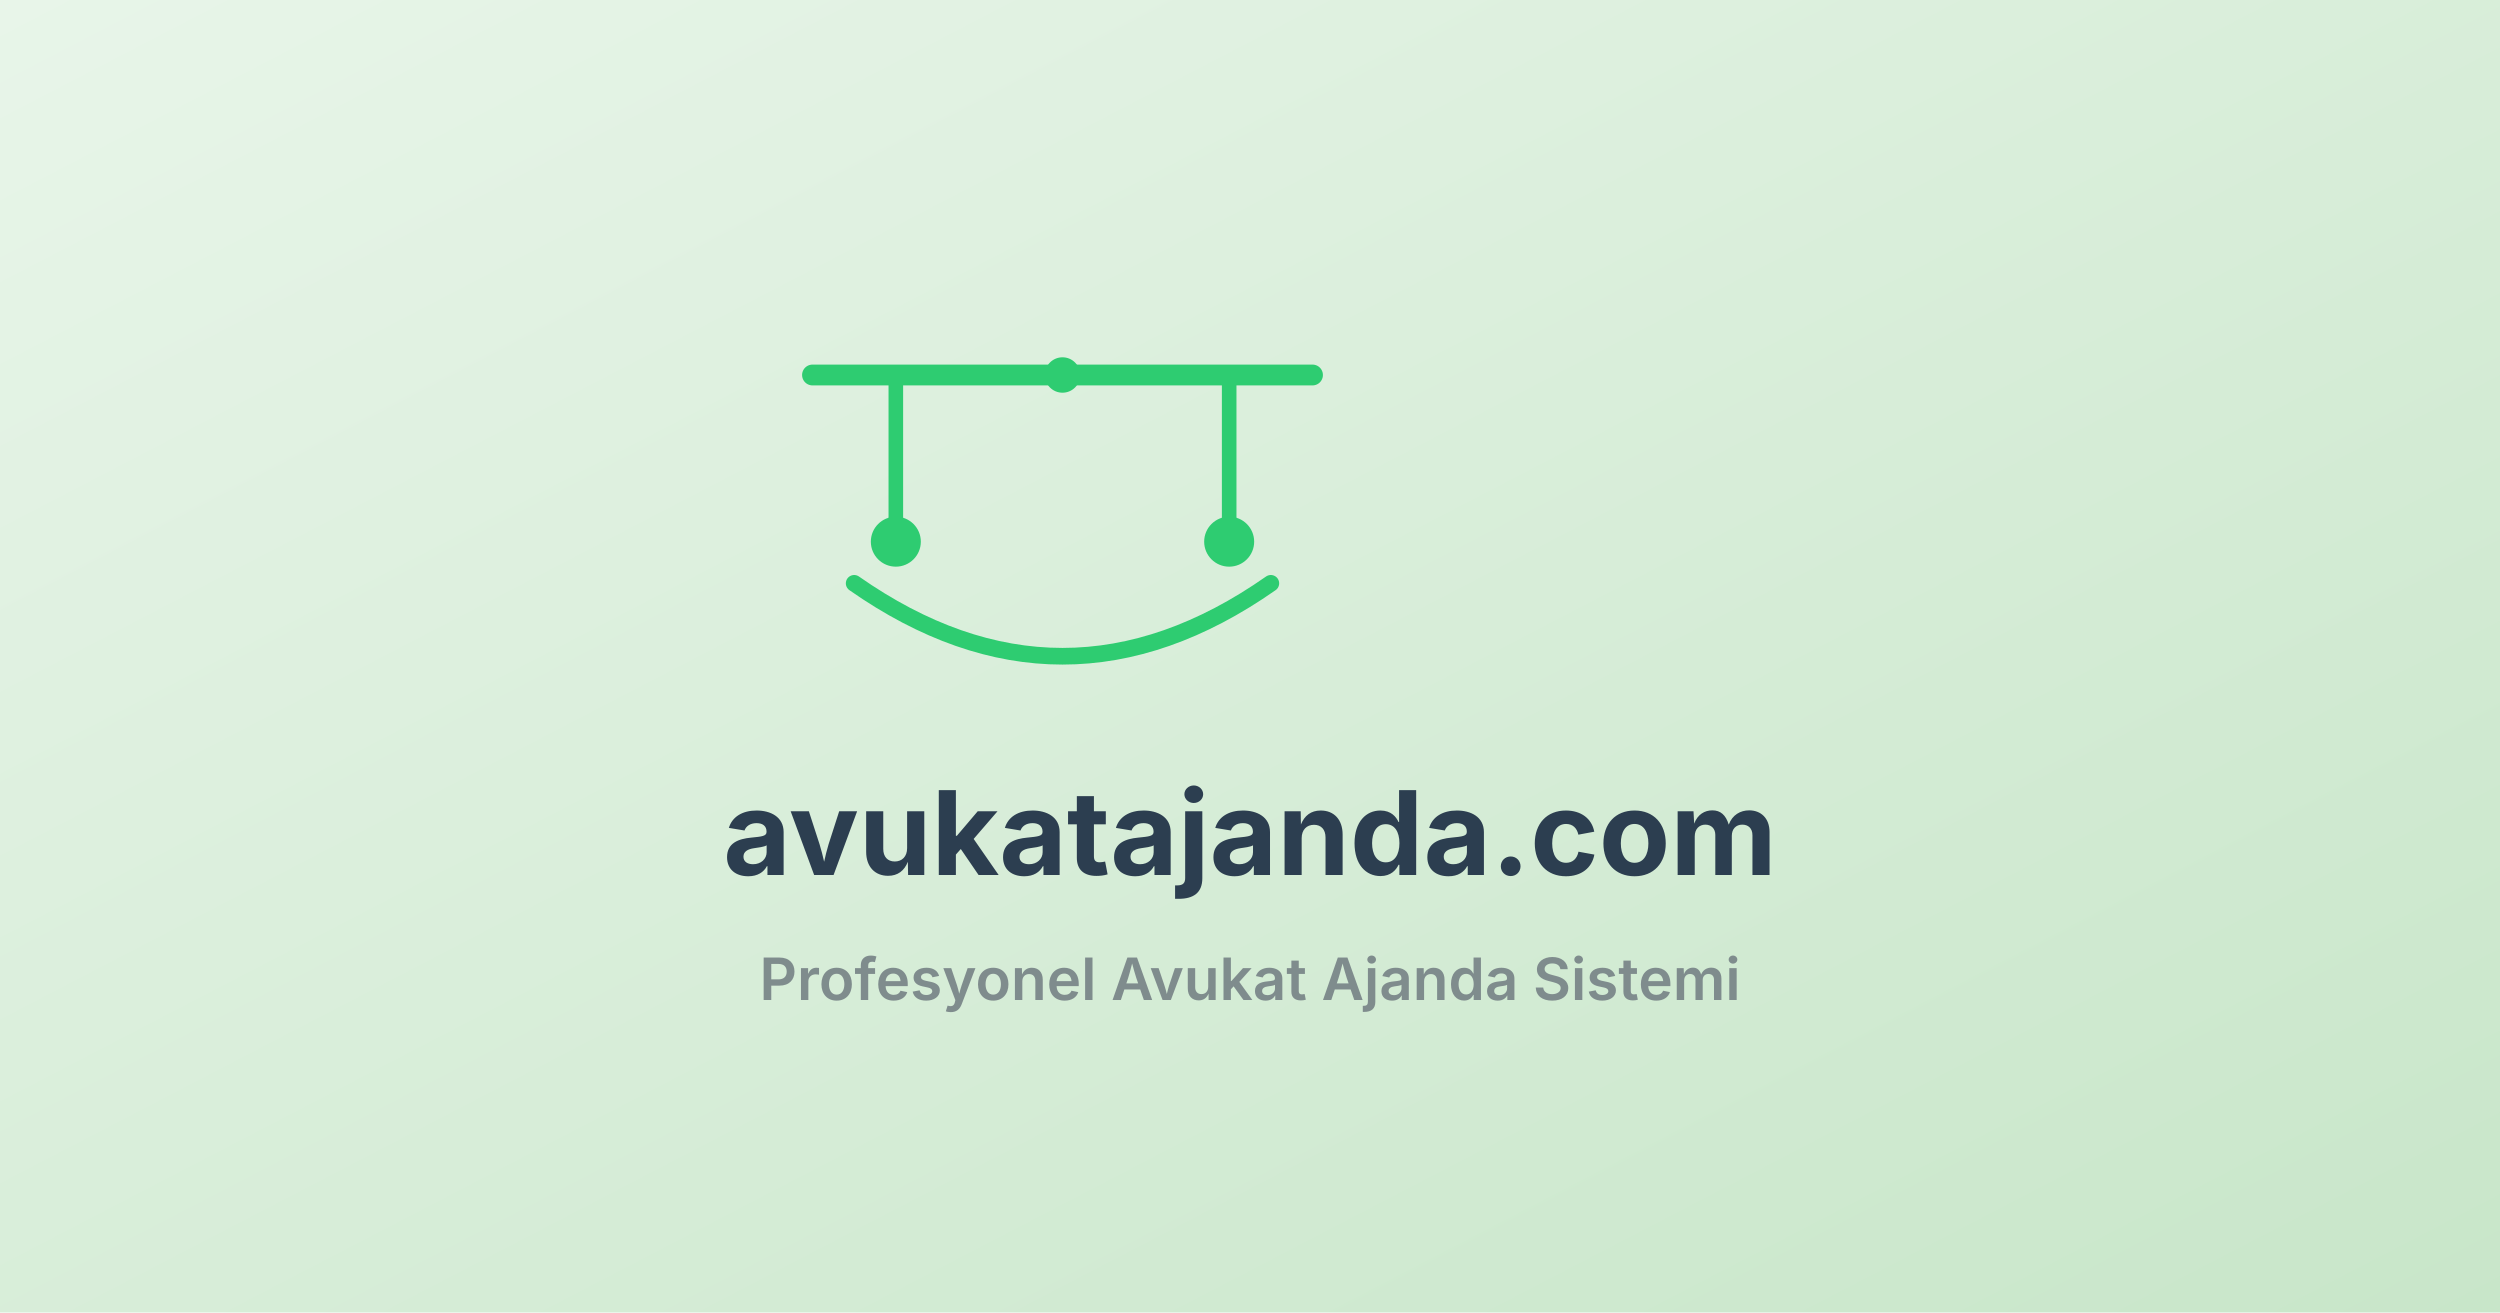
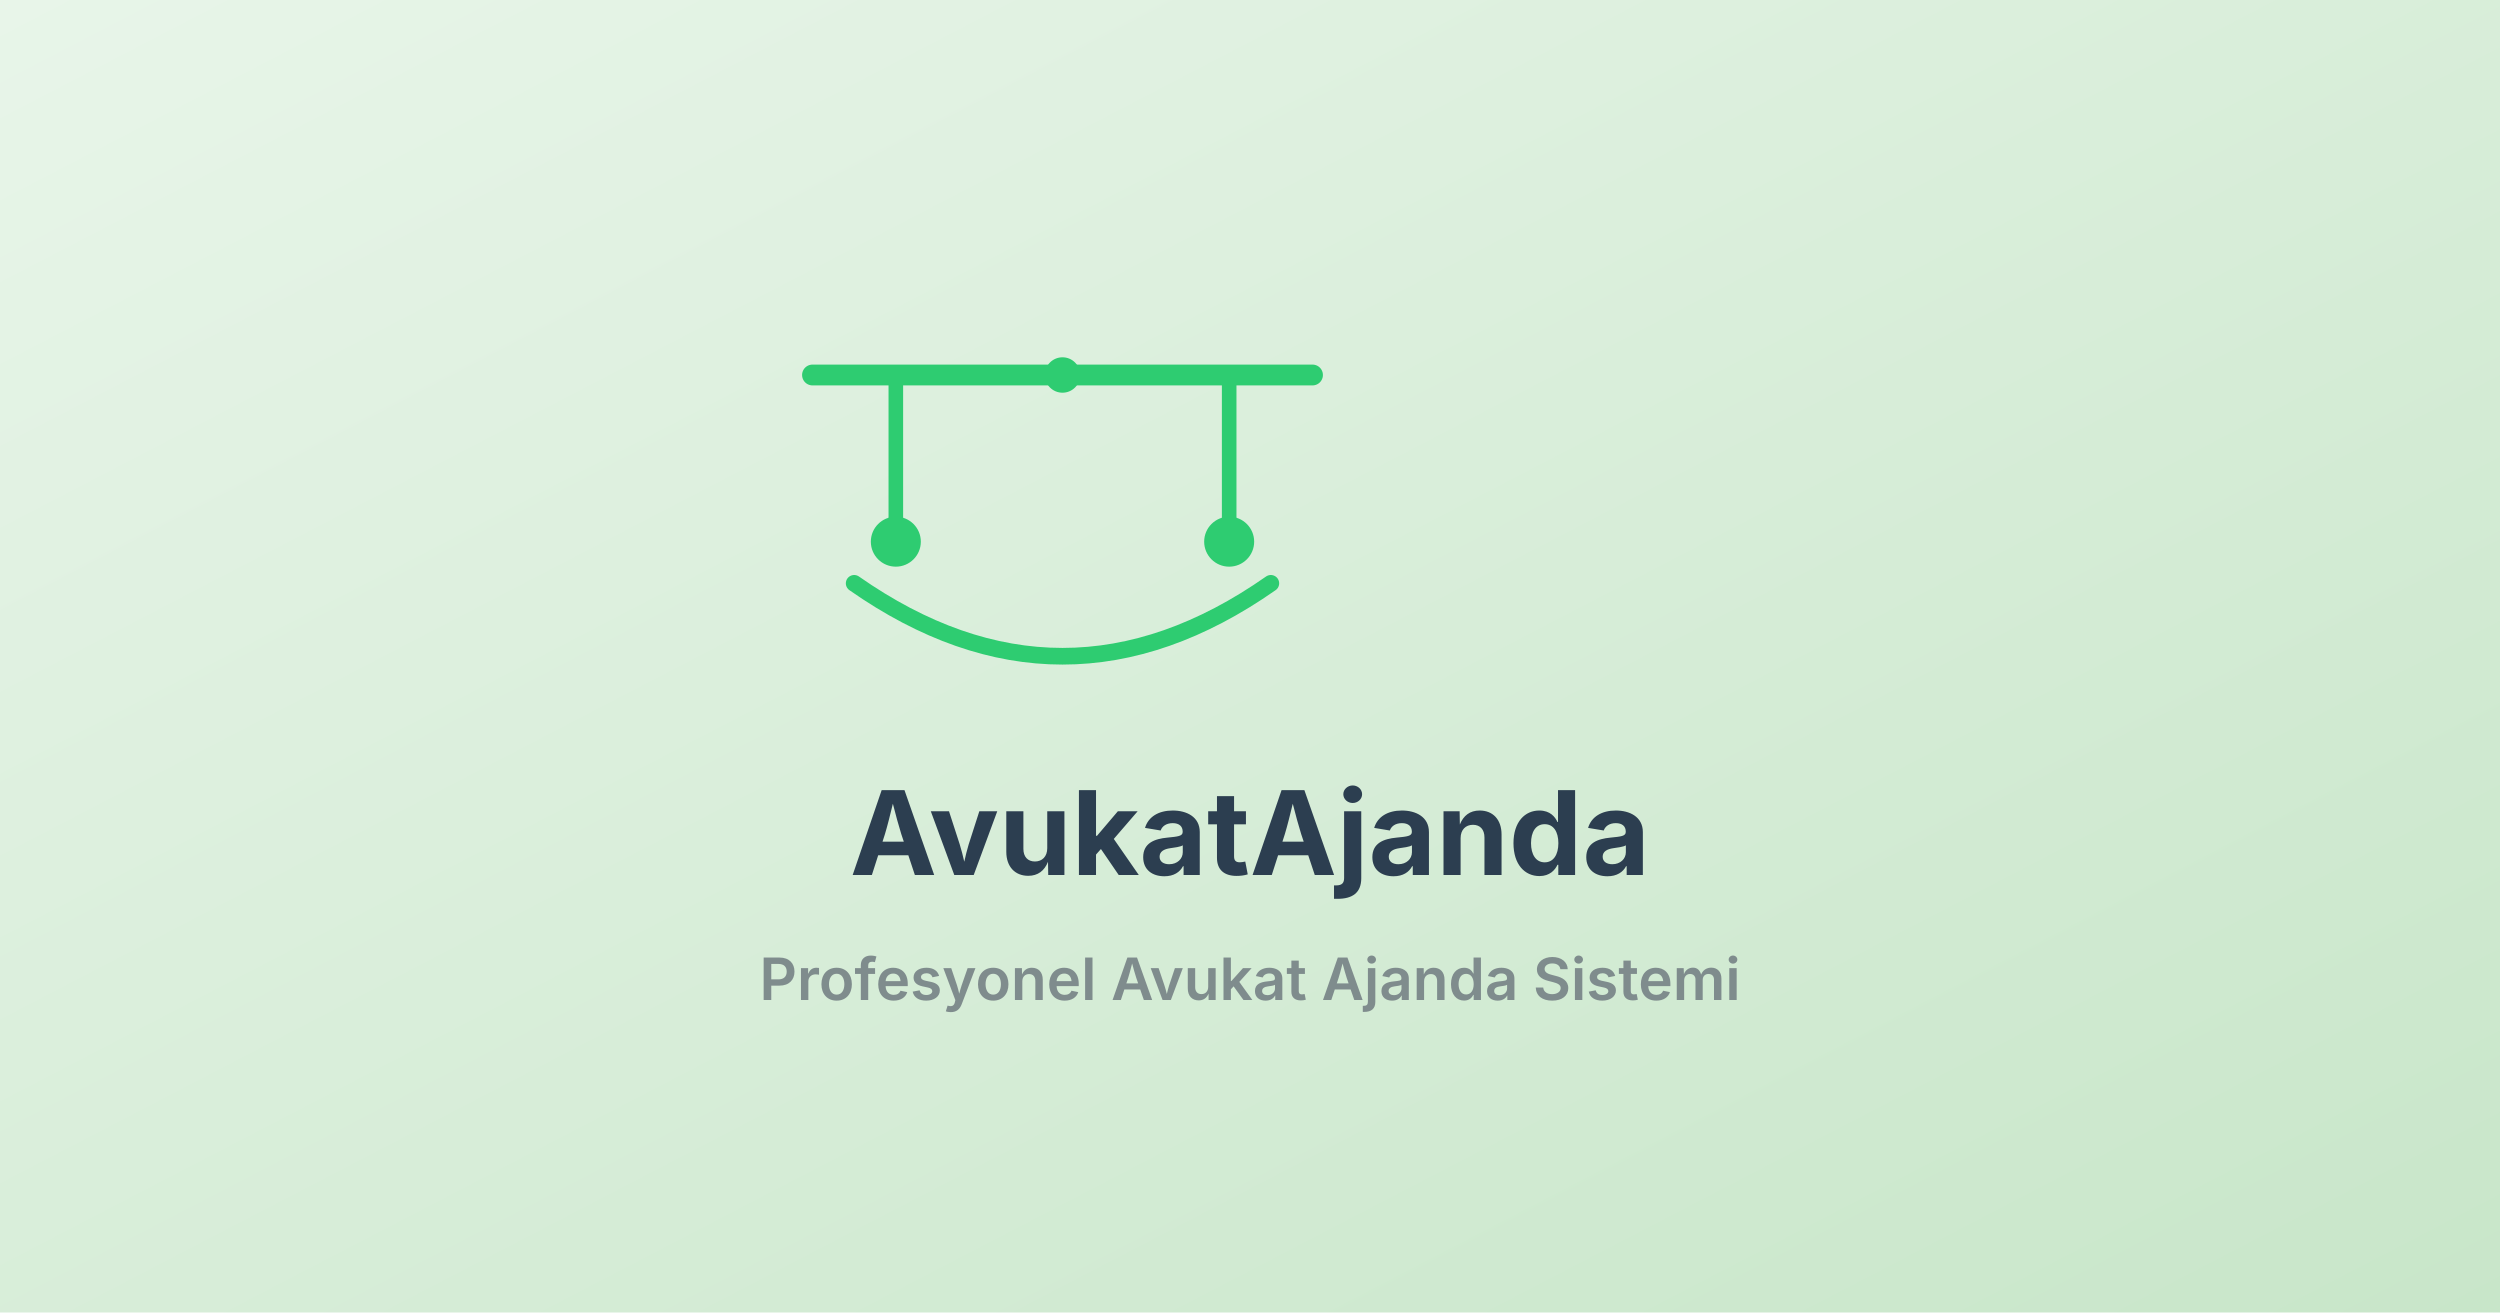
<svg xmlns="http://www.w3.org/2000/svg" width="1200" height="630" viewBox="0 0 1200 630">
  <defs>
    <linearGradient id="bg" x1="0%" y1="0%" x2="100%" y2="100%">
      <stop offset="0%" style="stop-color:#E8F5E9;stop-opacity:1" />
      <stop offset="100%" style="stop-color:#C8E6C9;stop-opacity:1" />
    </linearGradient>
  </defs>
  <rect width="1200" height="630" fill="url(#bg)" />
  <g transform="translate(390,180)" stroke="#2ecc71" fill="none" stroke-linecap="round" stroke-linejoin="round">
    <path d="M0,0 L240,0" stroke-width="10" />
    <circle cx="120" cy="0" r="8" fill="#2ecc71" />
    <line x1="40" y1="0" x2="40" y2="80" stroke-width="7" />
    <line x1="200" y1="0" x2="200" y2="80" stroke-width="7" />
    <circle cx="40" cy="80" r="12" fill="#2ecc71" stroke="none" />
    <circle cx="200" cy="80" r="12" fill="#2ecc71" stroke="none" />
    <path d="M20 100 Q120 170 220 100" stroke="#2ecc71" stroke-width="8" />
  </g>
  <text x="600" y="420" font-family="Nunito, system-ui, -apple-system, sans-serif" font-size="56" font-weight="700" fill="#2c3e50" text-anchor="middle">
-     avukatajanda.com
+     AvukatAjanda
  </text>
  <text x="600" y="480" font-family="Nunito, system-ui, -apple-system, sans-serif" font-size="28" font-weight="600" fill="#7f8c8d" text-anchor="middle">
    Profesyonel Avukat Ajanda Sistemi
  </text>
</svg>
